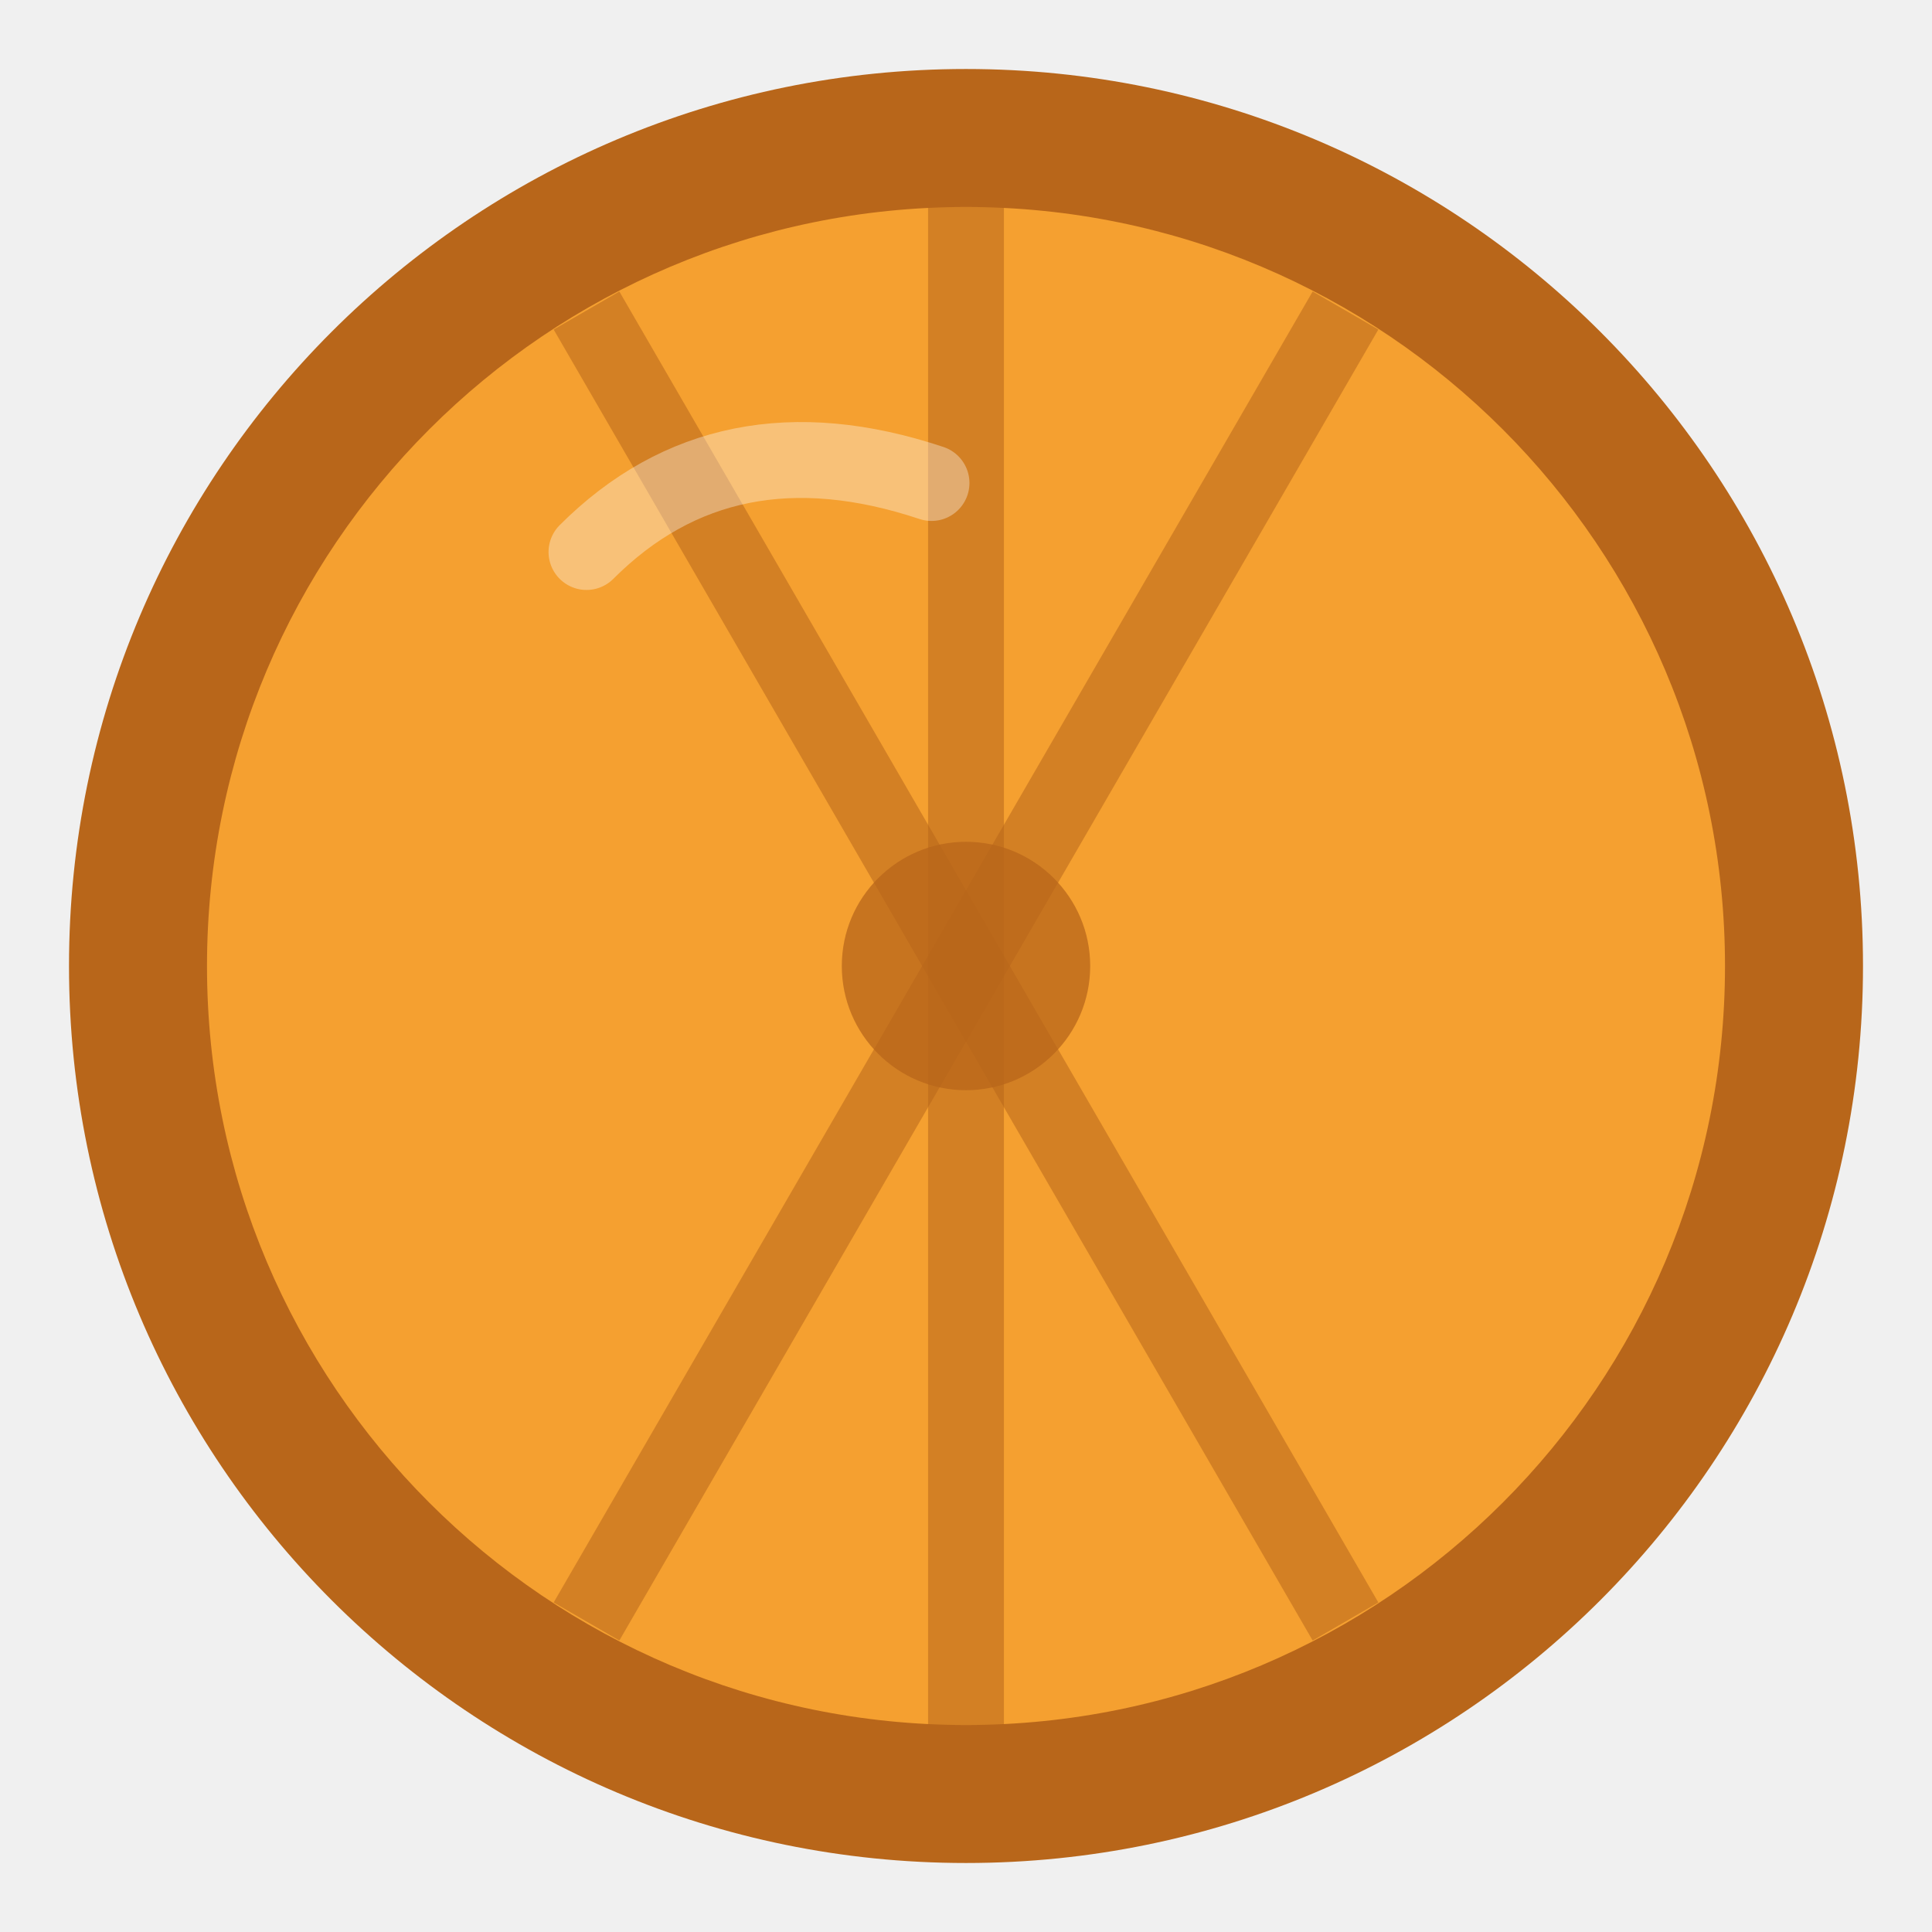
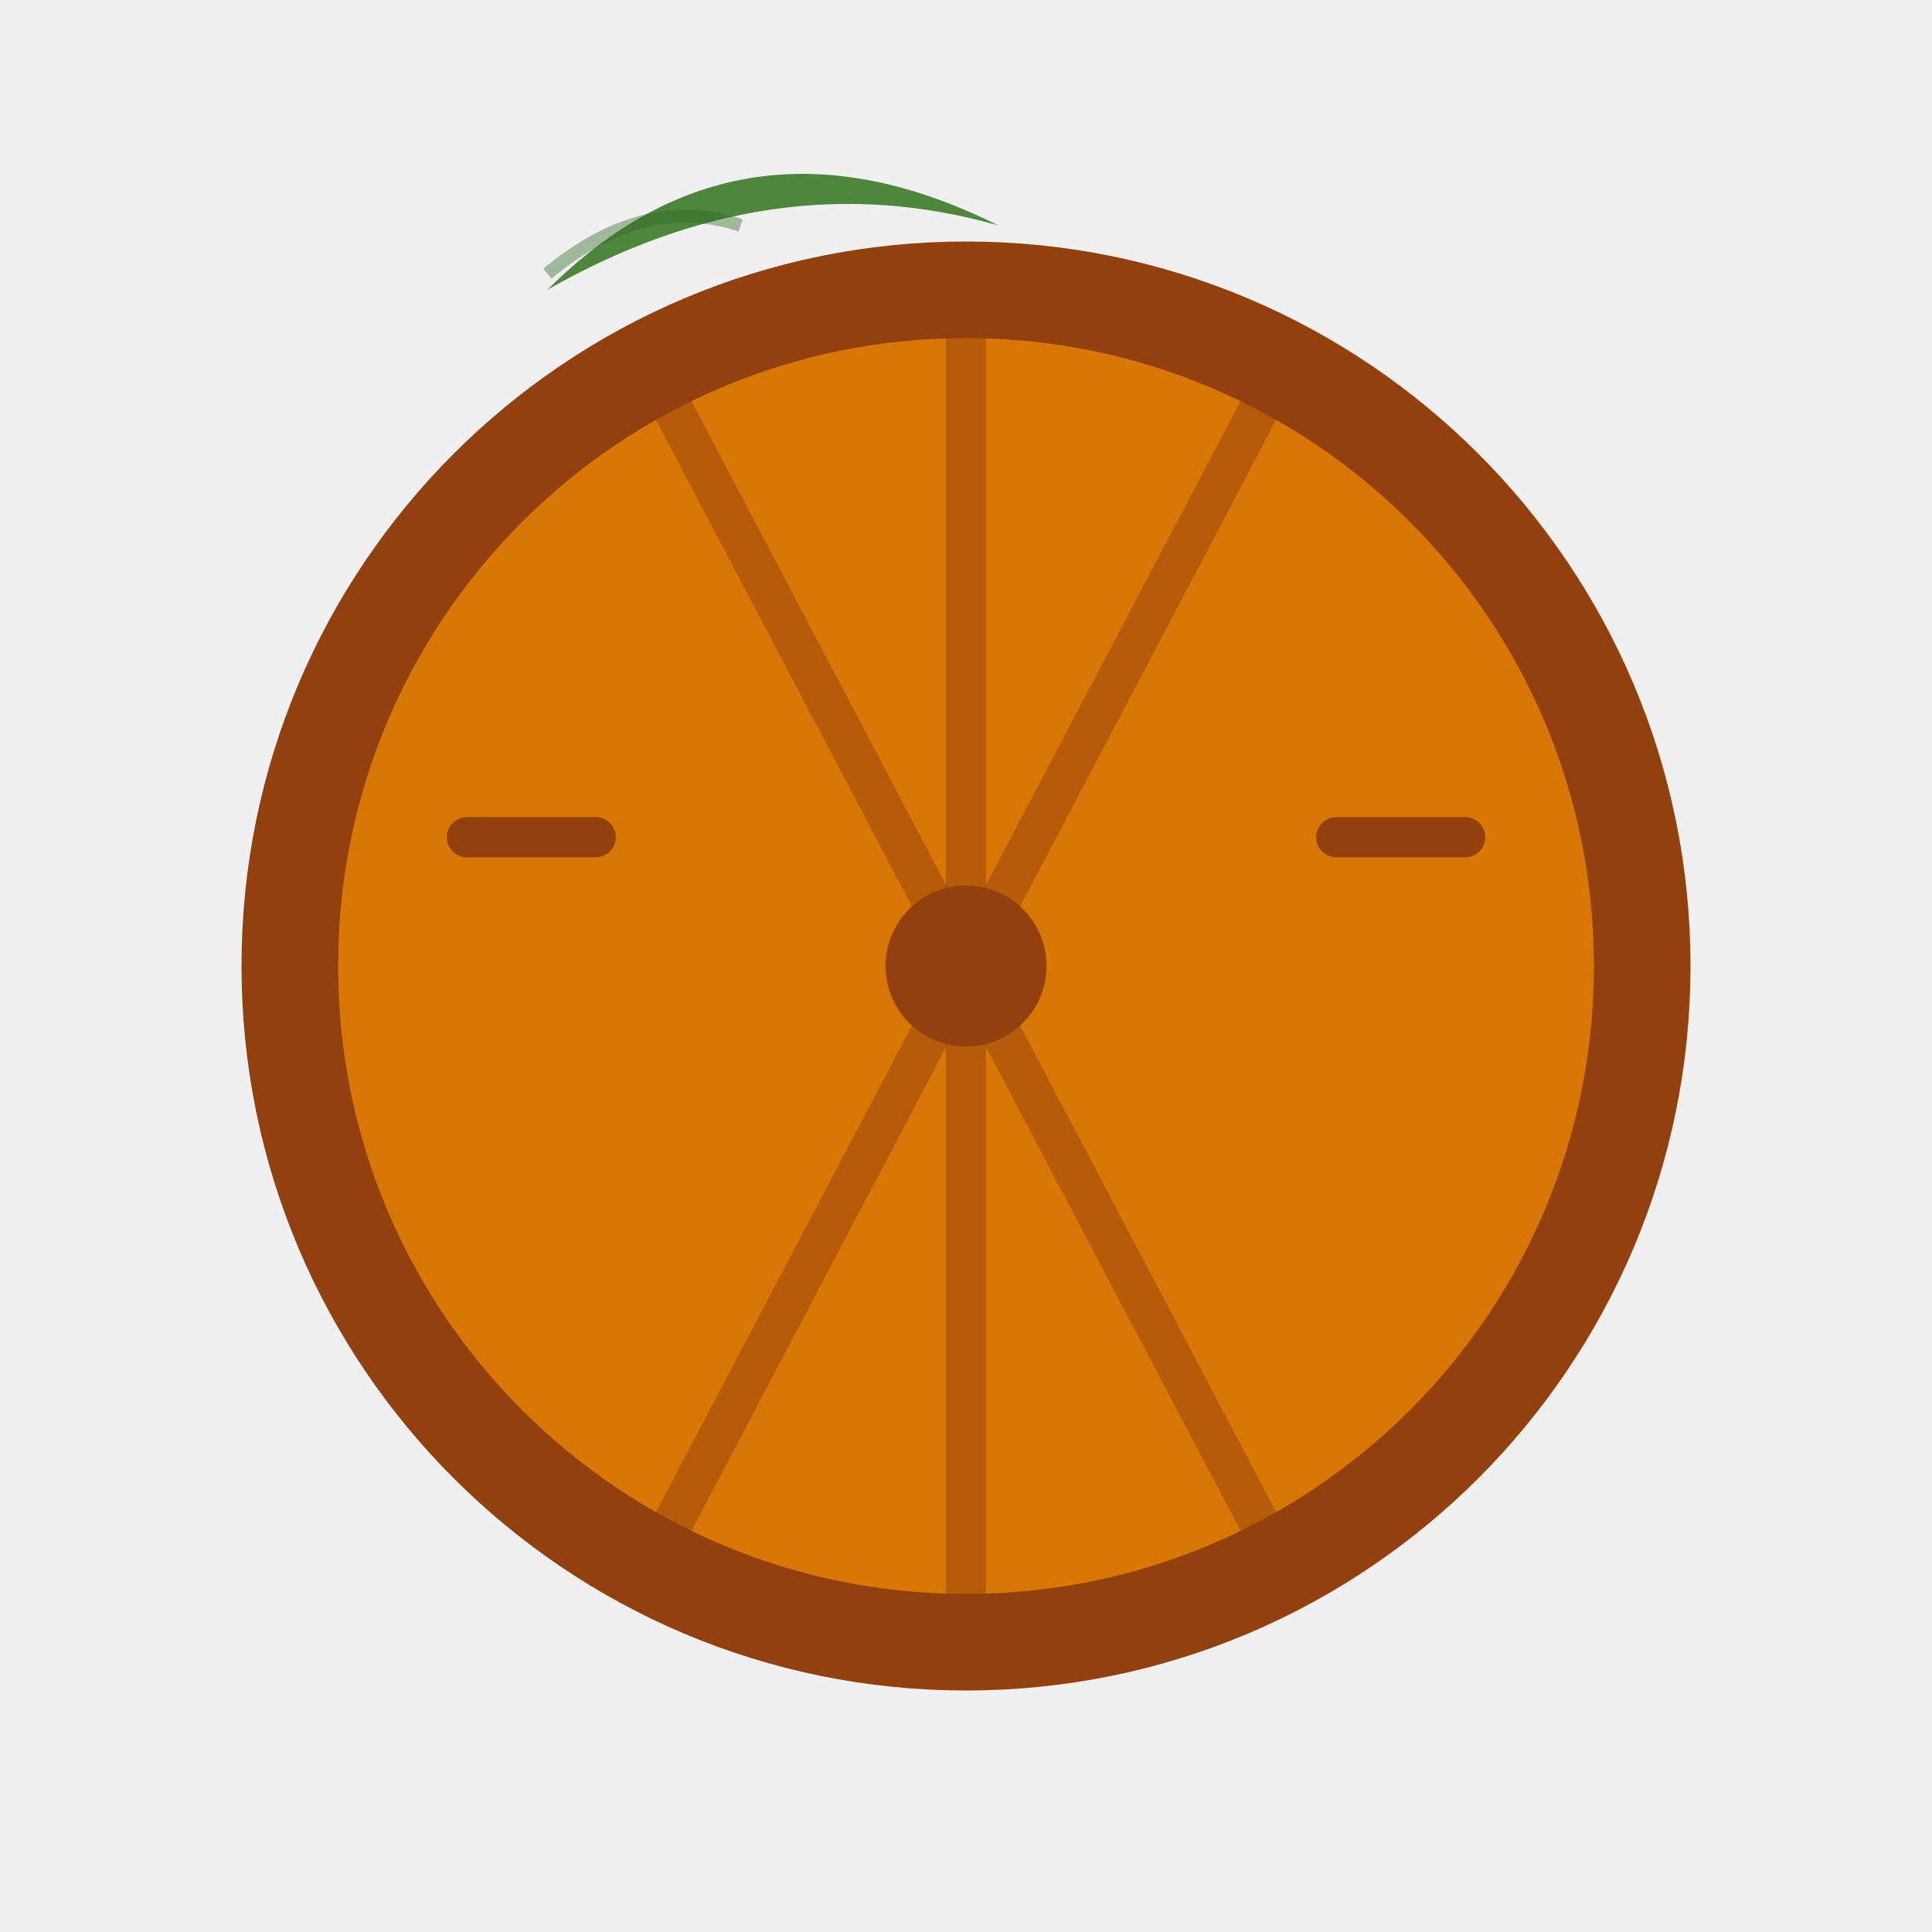
- <svg xmlns="http://www.w3.org/2000/svg" width="28" height="28" viewBox="0 0 28 28" fill="none">
-   <circle cx="14" cy="14" r="13" fill="#B8661A" />
-   <circle cx="14" cy="14" r="11" fill="#F5A030" />
-   <line x1="14" y1="3" x2="14" y2="25" stroke="#B8661A" stroke-width="1.1" stroke-opacity="0.55" />
-   <line x1="8.5" y1="23.5" x2="19.5" y2="4.5" stroke="#B8661A" stroke-width="1.1" stroke-opacity="0.55" />
-   <line x1="19.5" y1="23.5" x2="8.5" y2="4.5" stroke="#B8661A" stroke-width="1.1" stroke-opacity="0.55" />
-   <circle cx="14" cy="14" r="1.8" fill="#B8661A" fill-opacity="0.75" />
-   <path d="M8.5 8 Q10.5 6 13.5 7" stroke="white" stroke-width="1.1" stroke-linecap="round" stroke-opacity="0.35" fill="none" />
+ <svg xmlns="http://www.w3.org/2000/svg" width="512" height="512" viewBox="0 0 120 120">
+   <path d="M34 18 Q46 6 62 14 Q48 10 34 18Z" fill="#3d7a2a" opacity="0.9" />
+   <path d="M34 17 Q40 12 46 14" fill="none" stroke="#2d6420" stroke-width="0.8" opacity="0.4" />
+   <circle cx="60" cy="60" r="42" fill="#d97706" stroke="#92400e" stroke-width="6" />
+   <line x1="60" y1="18" x2="60" y2="102" stroke="#92400e" stroke-width="2.5" opacity="0.5" />
+   <line x1="40" y1="22" x2="80" y2="98" stroke="#92400e" stroke-width="2.5" opacity="0.5" />
+   <line x1="80" y1="22" x2="40" y2="98" stroke="#92400e" stroke-width="2.5" opacity="0.5" />
+   <circle cx="60" cy="60" r="5" fill="#92400e" />
+   <line x1="29" y1="52" x2="37" y2="52" stroke="#92400e" stroke-width="2.5" stroke-linecap="round" />
+   <line x1="83" y1="52" x2="91" y2="52" stroke="#92400e" stroke-width="2.5" stroke-linecap="round" />
</svg>
